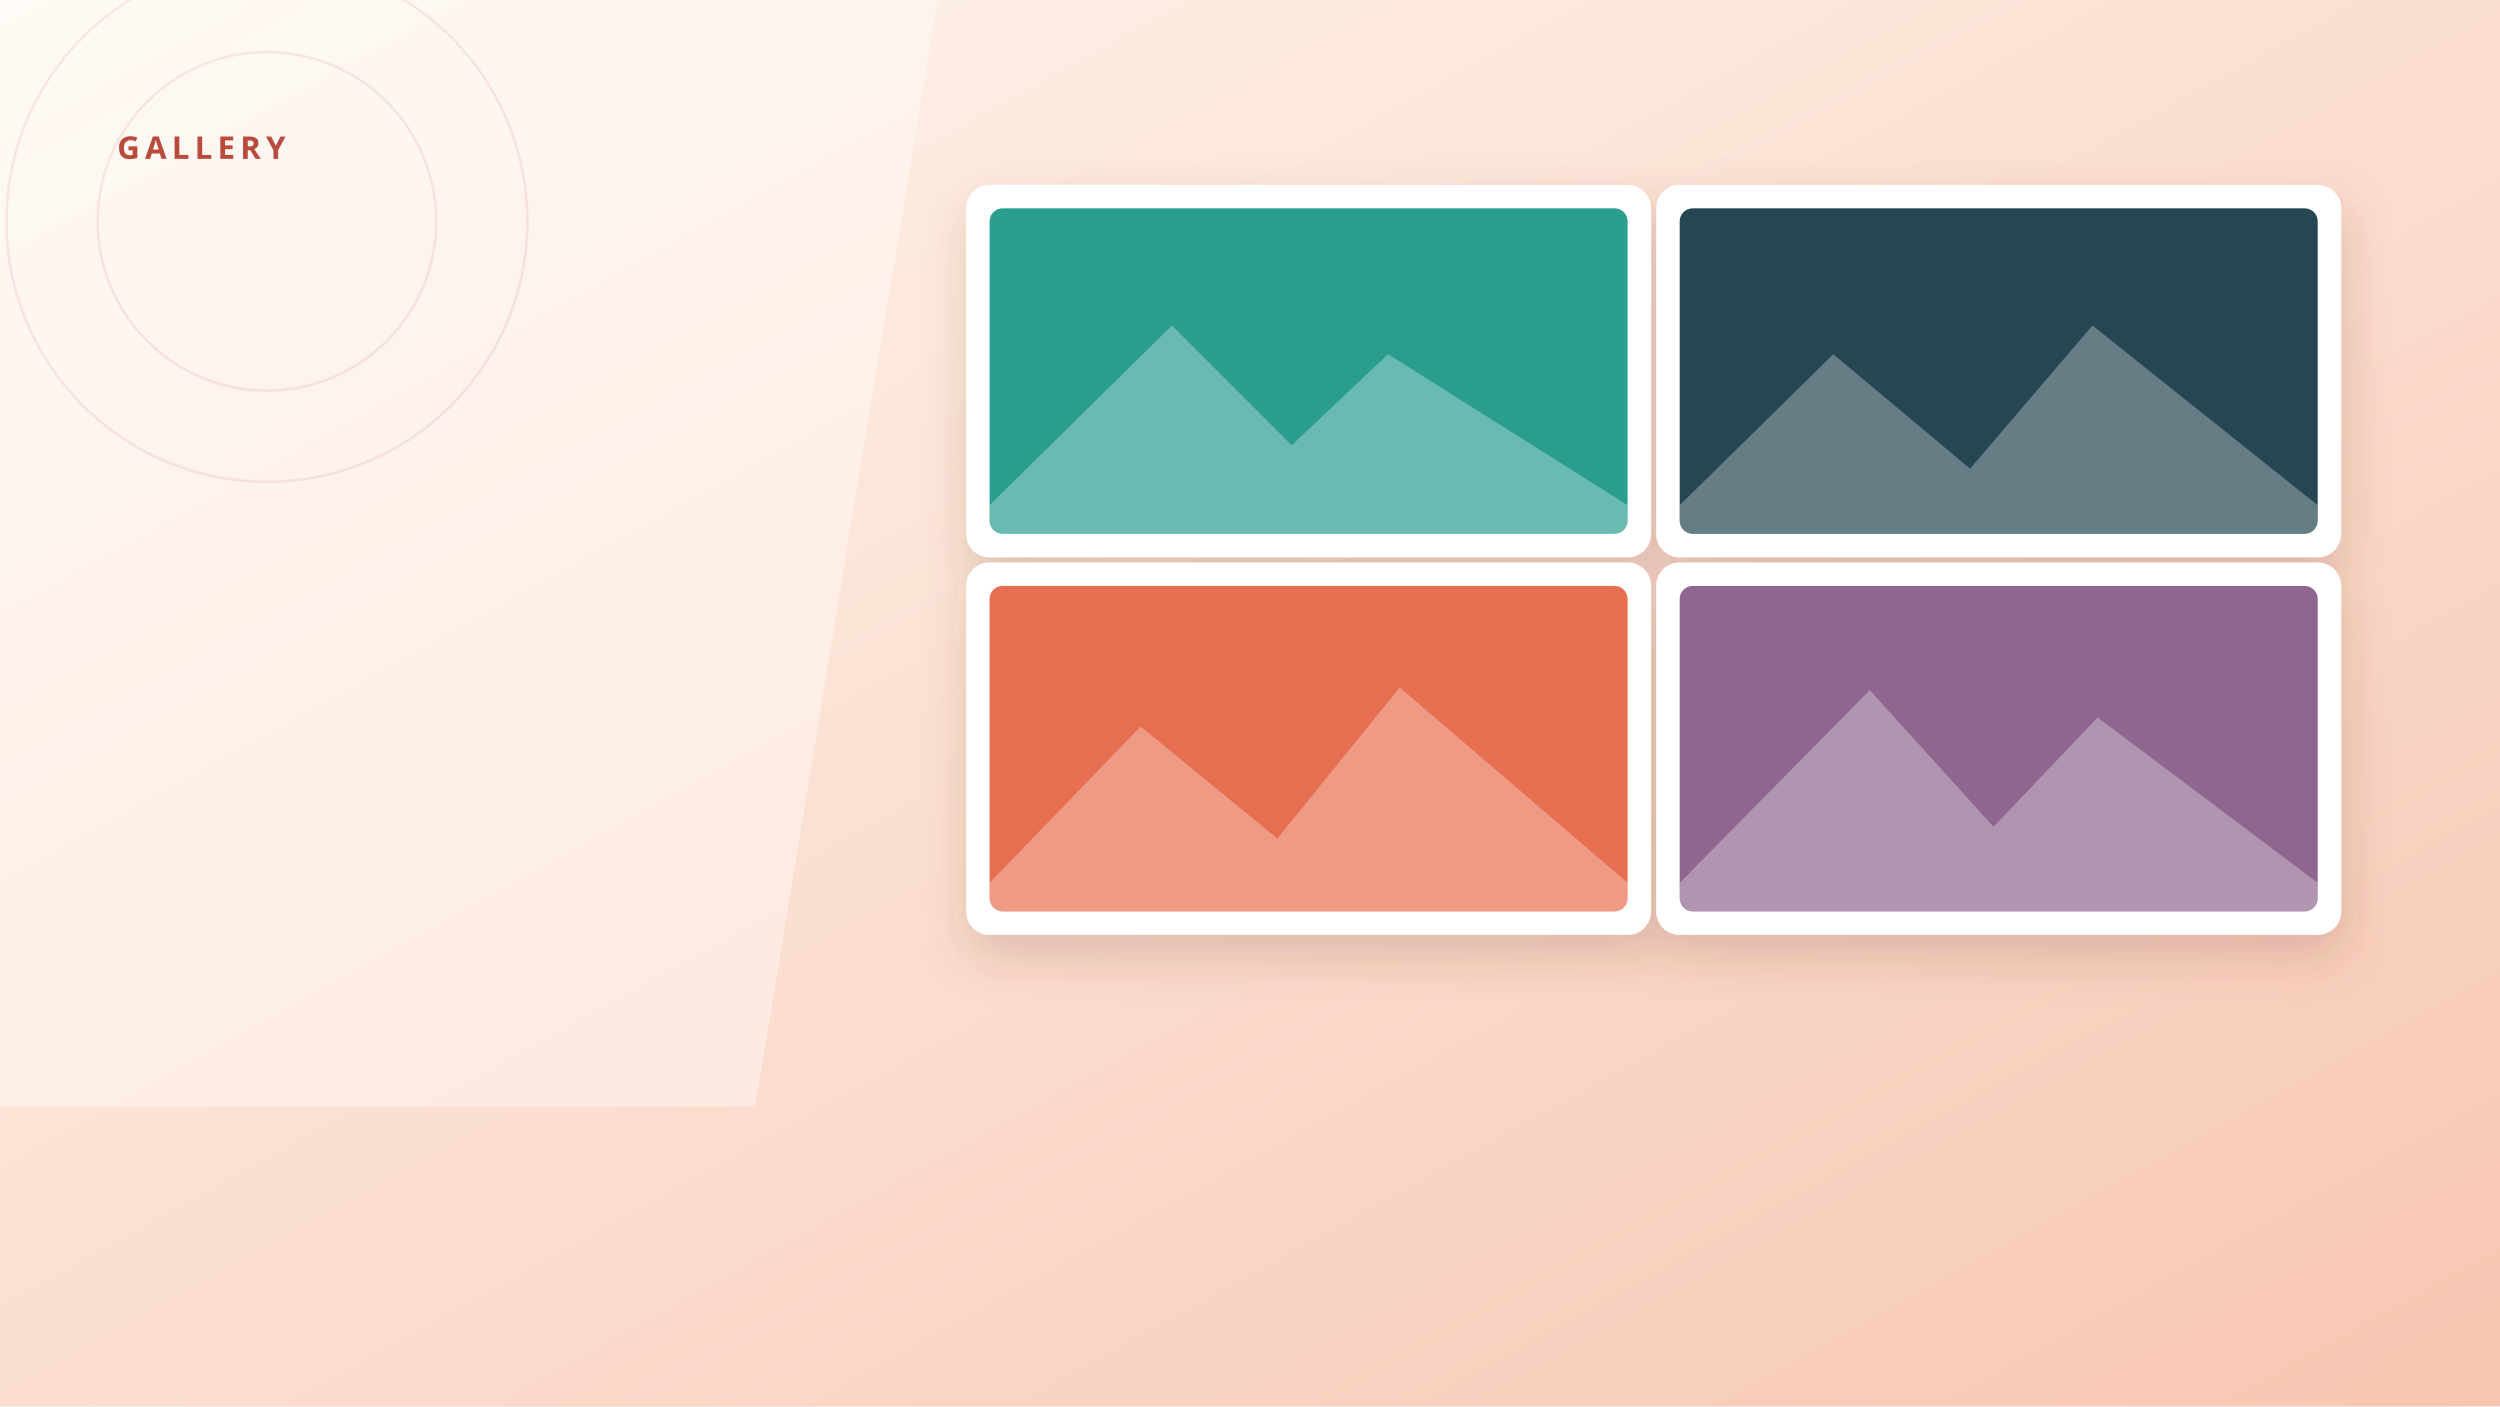
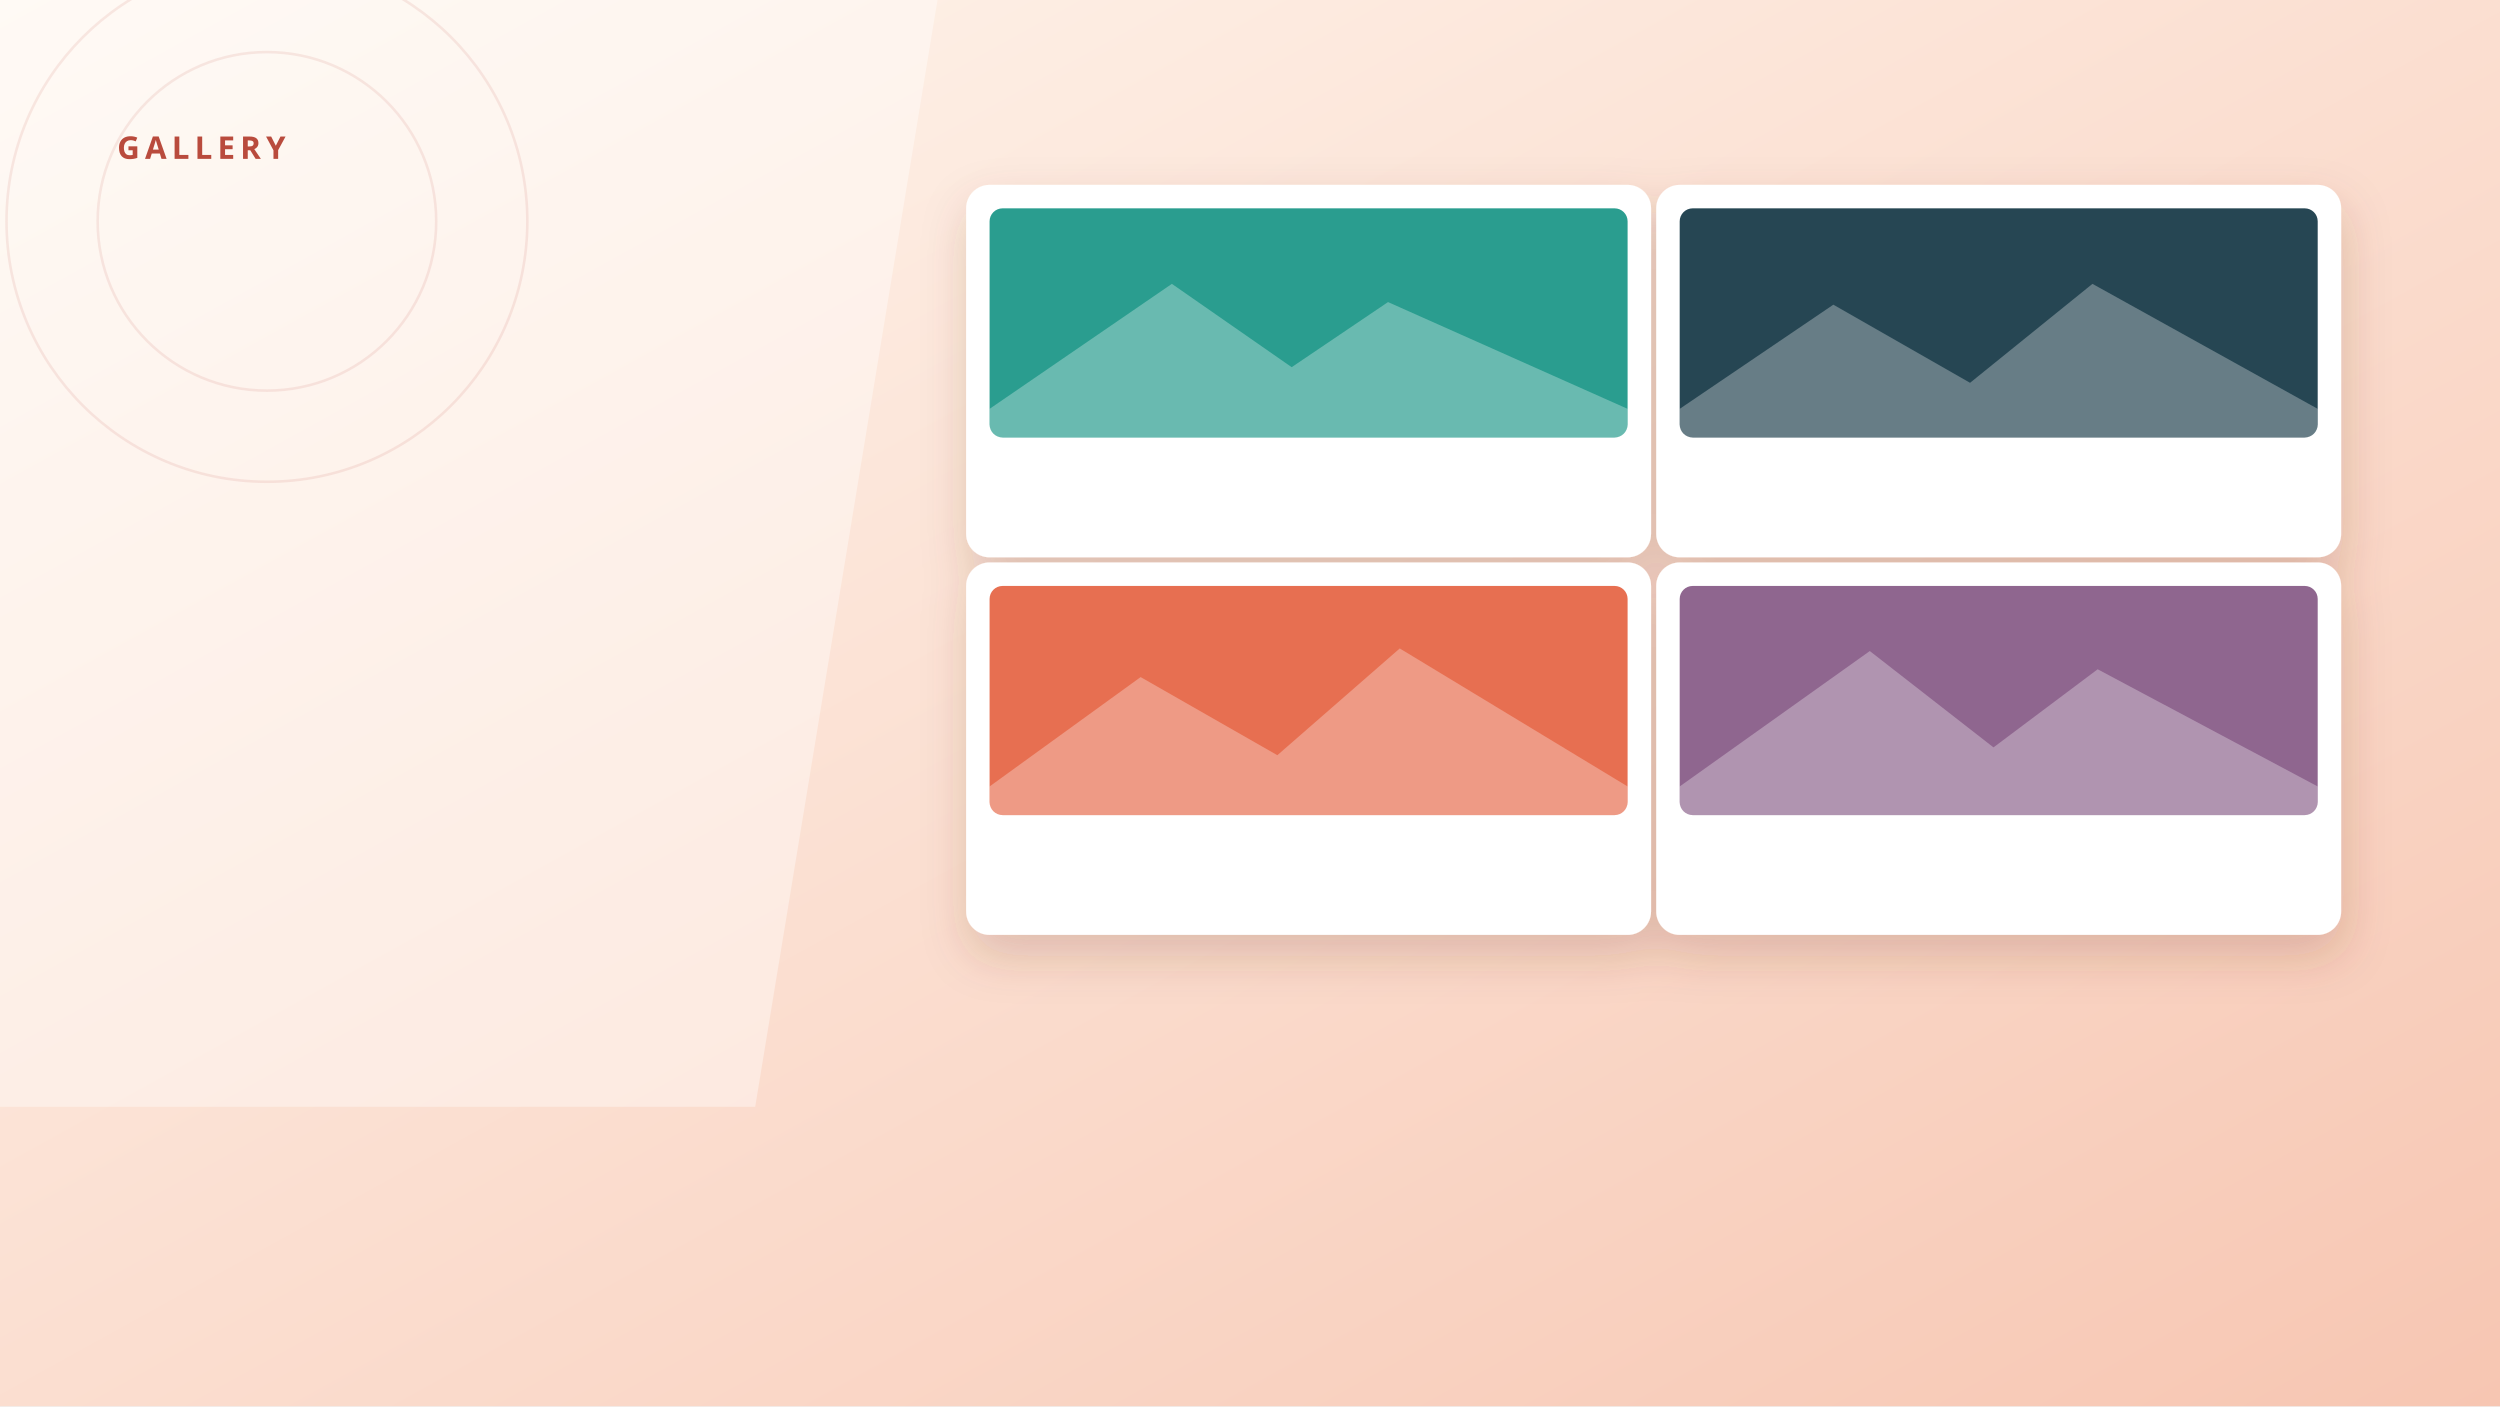
<svg xmlns="http://www.w3.org/2000/svg" viewBox="0 0 1920 1080" width="1920" height="1080">
  <defs>
    <linearGradient id="gallery-bg" x2="1" y2="1">
      <stop stop-color="#fff7ef" />
      <stop offset="1" stop-color="#f7c6b2" />
    </linearGradient>
    <linearGradient id="gallery-cloud" y2="1">
      <stop stop-color="#fff" />
      <stop offset="1" stop-color="#f4e8e6" />
    </linearGradient>
    <filter id="gallery-shadow" x="-20%" y="-20%" width="140%" height="150%">
      <feDropShadow dy="16" stdDeviation="18" flood-color="#713b2f" flood-opacity=".2" />
    </filter>
  </defs>
  <rect width="1920" height="1080" fill="url(#gallery-bg)" />
  <path d="M0 0H720L580 850H0Z" fill="#fff" opacity=".38" />
  <g fill="none" stroke="#bf5b4b" stroke-opacity=".12" stroke-width="2">
    <circle cx="205" cy="170" r="130" />
    <circle cx="205" cy="170" r="200" />
  </g>
  <text x="90" y="122" fill="#b94b3d" font-family="Segoe UI, sans-serif" font-size="24" font-weight="800" letter-spacing="4">GALLERY</text>
  <g filter="url(#gallery-shadow)" fill="#fff">
    <rect x="742" y="142" width="526" height="286" rx="18" />
    <rect x="1272" y="142" width="526" height="286" rx="18" />
    <rect x="742" y="432" width="526" height="286" rx="18" />
    <rect x="1272" y="432" width="526" height="286" rx="18" />
  </g>
-   <rect x="760" y="160" width="490" height="250" rx="10" fill="#2a9d8f" />
-   <rect x="1290" y="160" width="490" height="250" rx="10" fill="#264653" />
-   <rect x="760" y="450" width="490" height="250" rx="10" fill="#e76f51" />
-   <rect x="1290" y="450" width="490" height="250" rx="10" fill="#8f668f" />
+   <rect x="760" y="160" width="490" height="176" rx="10" fill="#2a9d8f" />
+   <rect x="1290" y="160" width="490" height="176" rx="10" fill="#264653" />
+   <rect x="760" y="450" width="490" height="176" rx="10" fill="#e76f51" />
+   <rect x="1290" y="450" width="490" height="176" rx="10" fill="#8f668f" />
  <g fill="#fff" opacity=".3">
-     <path d="M760 388L900 250l92 92 74-70 184 116v22H760Z" />
-     <path d="M1290 388l118-116 105 88 94-110 173 138v22h-490Z" />
-     <path d="M760 678l116-120 105 86 94-116 175 150v22H760Z" />
-     <path d="M1290 678l146-148 95 105 80-84 169 127v22h-490Z" />
+     <path d="M760 314L900 218l92 64 74-50 184 82v22H760Z" />
+     <path d="M1290 314l118-80 105 60 94-76 173 96v22h-490Z" />
+     <path d="M760 604l116-84 105 60 94-82 175 106v22H760Z" />
+     <path d="M1290 604l146-104 95 74 80-60 169 90v22h-490Z" />
  </g>
</svg>
